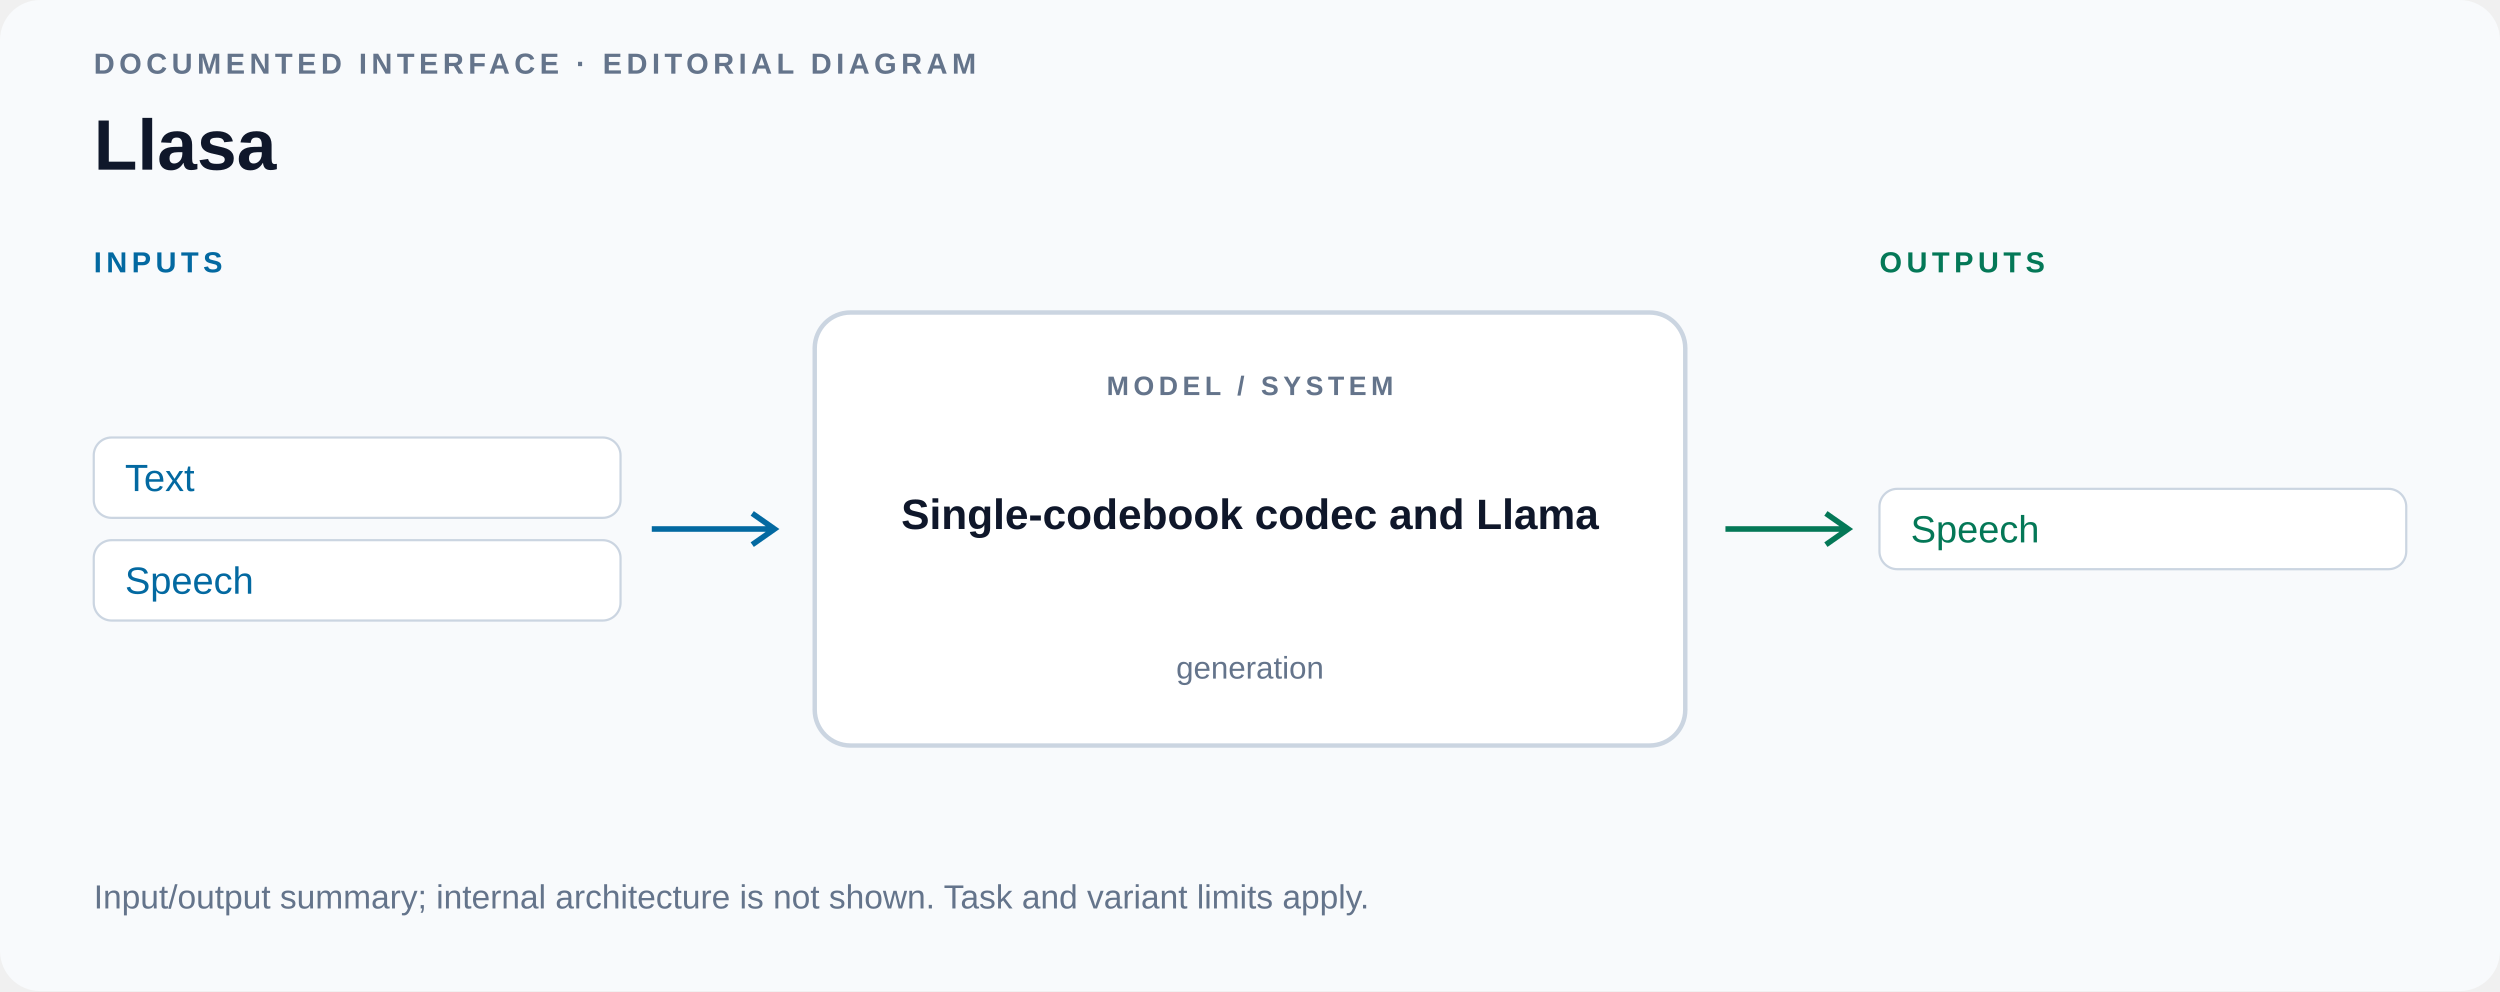
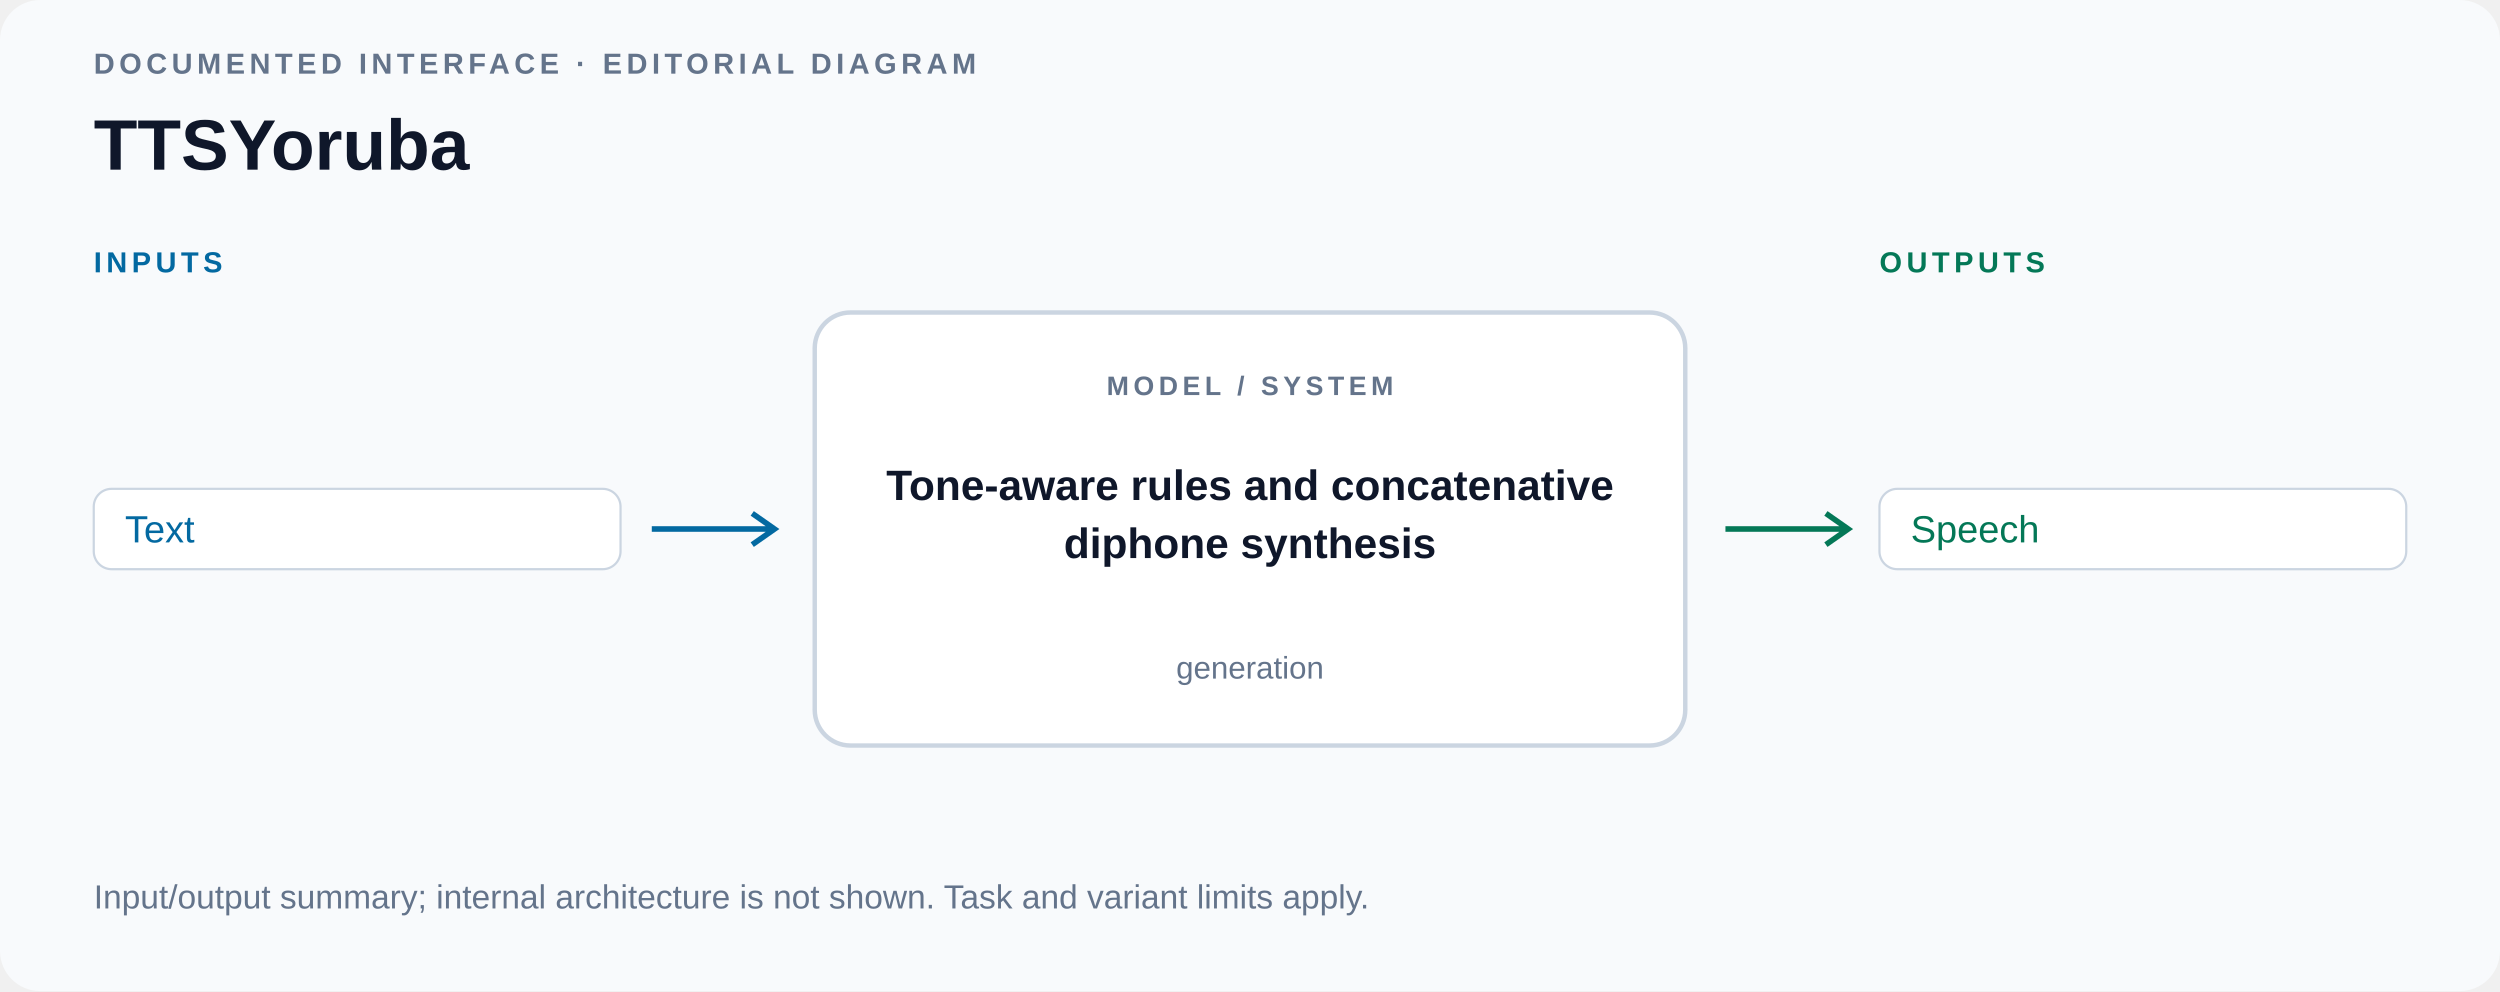
<svg xmlns="http://www.w3.org/2000/svg" width="1120" height="444" viewBox="0 0 1120 444" role="img" aria-labelledby="title desc">
  <rect width="1120" height="100%" rx="18" fill="#f8fafc" />
  <g font-family="Arial, Helvetica, sans-serif">
    <text x="42" y="33" font-size="13" font-weight="700" letter-spacing="2" fill="#64748b">DOCUMENTED INTERFACE · EDITORIAL DIAGRAM</text>
-     <text x="42" y="76" font-size="32" font-weight="700" fill="#0f172a">Llasa</text>
+     <text x="42" y="76" font-size="32" font-weight="700" fill="#0f172a">TTSYoruba</text>
    <rect x="365" y="140.0" width="390" height="194" rx="16" fill="#ffffff" stroke="#cbd5e1" stroke-width="2" />
    <text x="560" y="177.0" text-anchor="middle" font-size="12" font-weight="700" letter-spacing="2" fill="#64748b">MODEL / SYSTEM</text>
-     <text x="560" y="237.0" text-anchor="middle" font-size="19" font-weight="600" fill="#0f172a">Single-codebook codec and Llama</text>
+     <text x="560" y="224.0" text-anchor="middle" font-size="19" font-weight="600" fill="#0f172a">Tone-aware rules and concatenative</text>
+     <text x="560" y="250.0" text-anchor="middle" font-size="19" font-weight="600" fill="#0f172a">diphone synthesis</text>
    <text x="560" y="304.0" text-anchor="middle" font-size="14" fill="#64748b">generation</text>
    <text x="42" y="122" font-size="13" font-weight="700" letter-spacing="2" fill="#0369a1">INPUTS</text>
-     <rect x="42" y="196.0" width="236" height="36" rx="8" fill="#ffffff" stroke="#cbd5e1" />
-     <text x="56" y="220.0" font-size="17" fill="#0369a1">Text</text>
-     <rect x="42" y="242.0" width="236" height="36" rx="8" fill="#ffffff" stroke="#cbd5e1" />
-     <text x="56" y="266.0" font-size="17" fill="#0369a1">Speech</text>
+     <rect x="42" y="219.0" width="236" height="36" rx="8" fill="#ffffff" stroke="#cbd5e1" />
+     <text x="56" y="243.0" font-size="17" fill="#0369a1">Text</text>
    <text x="842" y="122" font-size="13" font-weight="700" letter-spacing="2" fill="#047857">OUTPUTS</text>
    <rect x="842" y="219.0" width="236" height="36" rx="8" fill="#ffffff" stroke="#cbd5e1" />
    <text x="856" y="243.0" font-size="17" fill="#047857">Speech</text>
    <path d="M292 237.0 H346 M337 230.0 L347 237.0 L337 244.0" fill="none" stroke="#0369a1" stroke-width="2.5" />
    <path d="M773 237.0 H827 M818 230.0 L828 237.0 L818 244.0" fill="none" stroke="#047857" stroke-width="2.5" />
    <text x="42" y="407" font-size="15" fill="#64748b">Input/output summary; internal architecture is not shown. Task and variant limits apply.</text>
  </g>
</svg>
